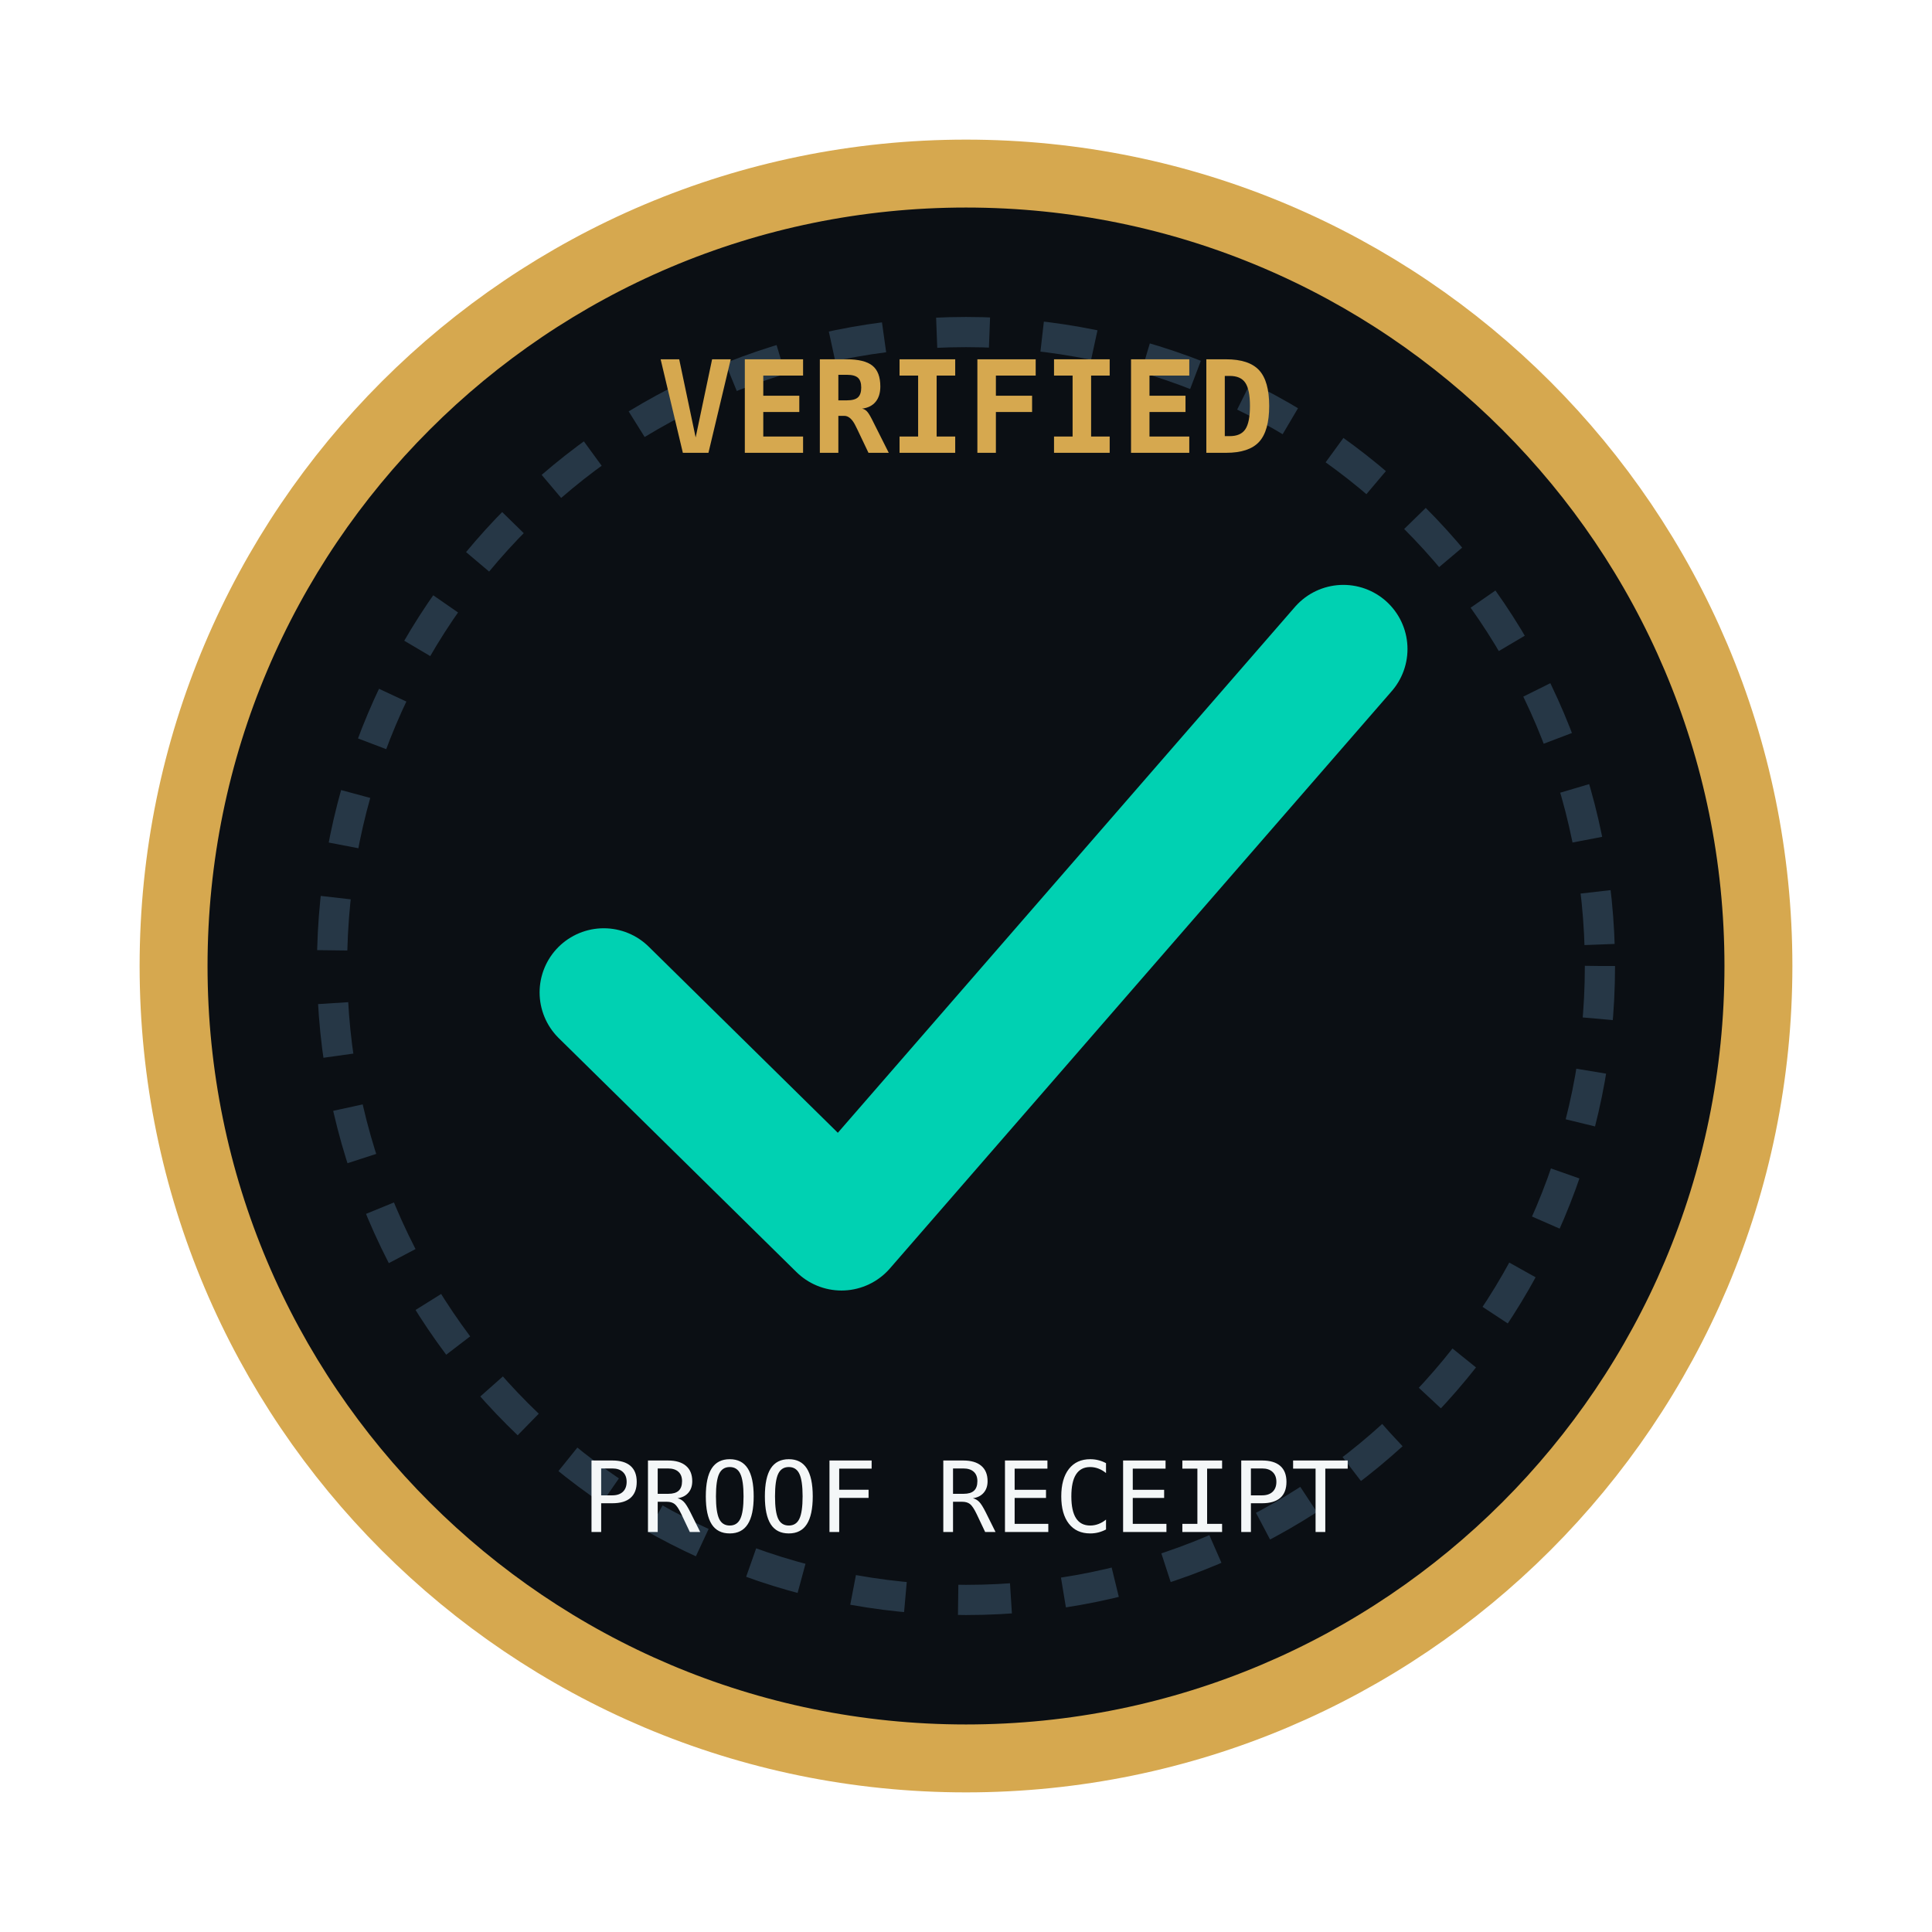
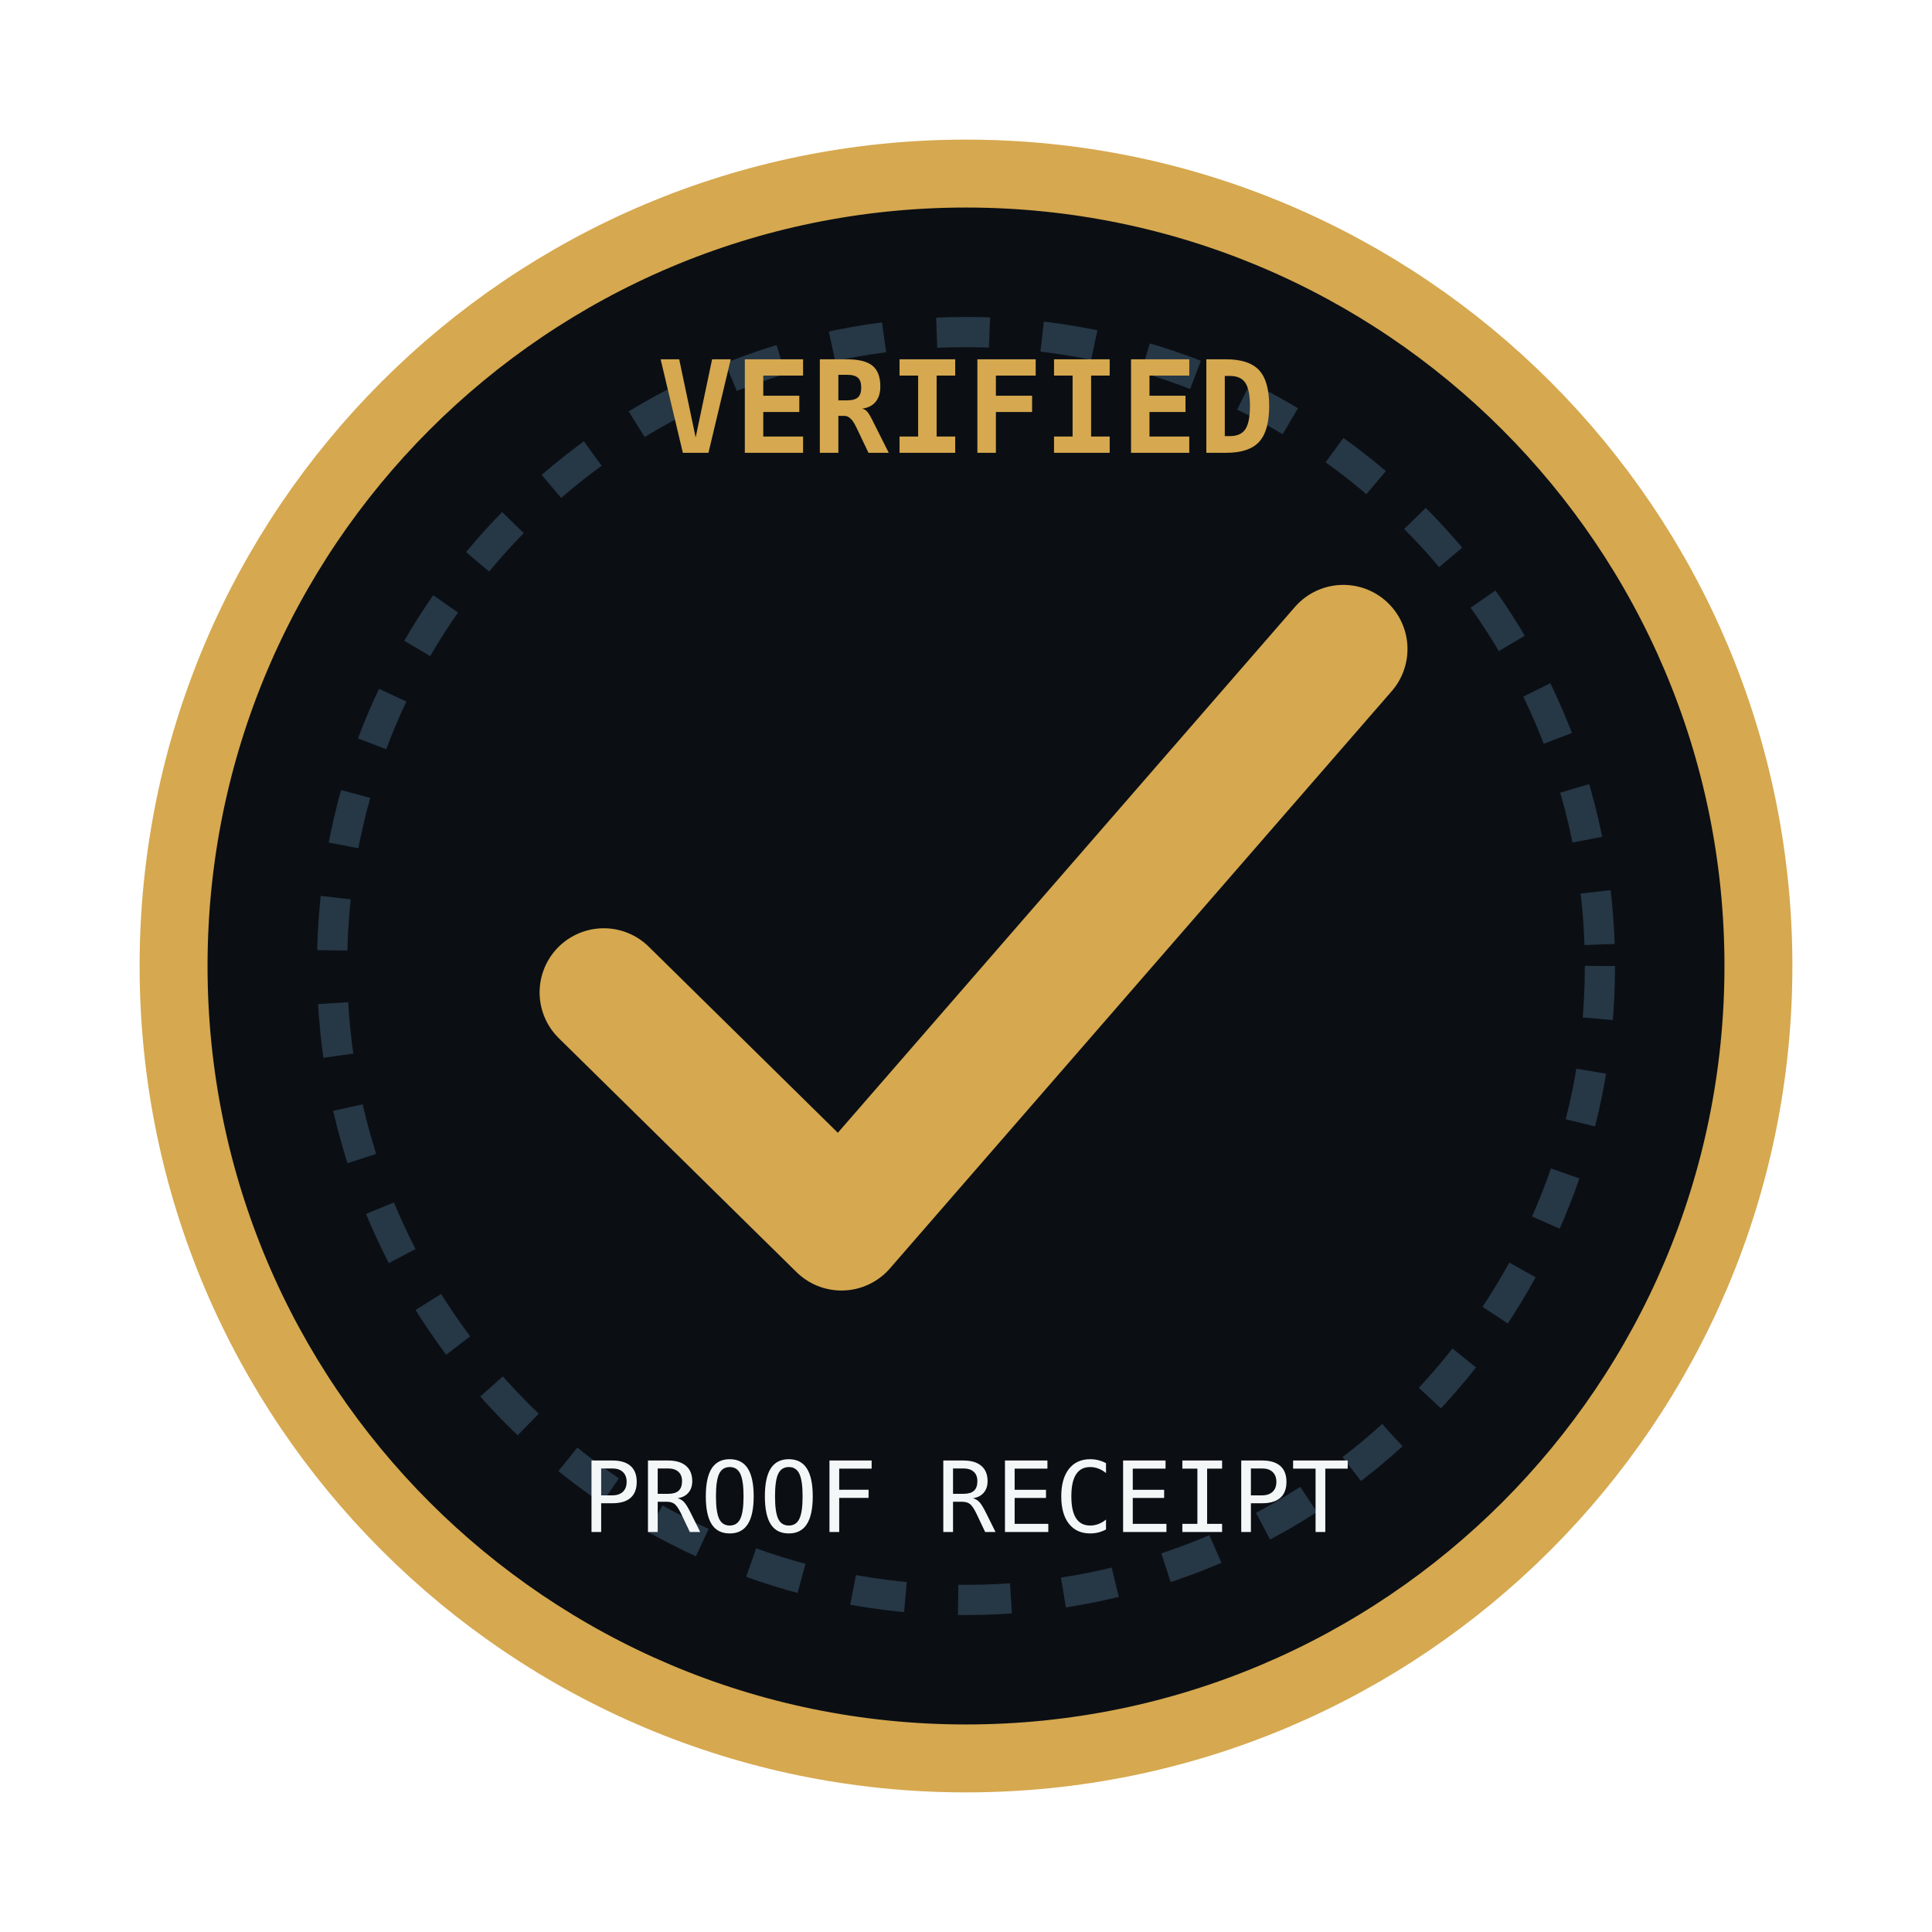
<svg xmlns="http://www.w3.org/2000/svg" viewBox="0 0 512 512" role="img" aria-label="Verified by The Proof Foundry seal">
  <circle cx="256" cy="256" r="210" fill="#0B0F14" stroke="#D6A84F" stroke-width="18" />
  <circle cx="256" cy="256" r="168" fill="none" stroke="#263746" stroke-width="8" stroke-dasharray="14 14" />
  <text x="256" y="120" text-anchor="middle" font-family="JetBrains Mono, Consolas, monospace" font-size="34" font-weight="700" fill="#D6A84F">VERIFIED</text>
-   <path d="M160 263l63 62 133-153" fill="none" stroke="#00D1B2" stroke-width="34" stroke-linecap="round" stroke-linejoin="round" />
+   <path d="M160 263l63 62 133-153" fill="none" stroke="#D6A84F" stroke-width="34" stroke-linecap="round" stroke-linejoin="round" />
  <text x="256" y="406" text-anchor="middle" font-family="JetBrains Mono, Consolas, monospace" font-size="26" fill="#F4F7F8">PROOF RECEIPT</text>
</svg>
